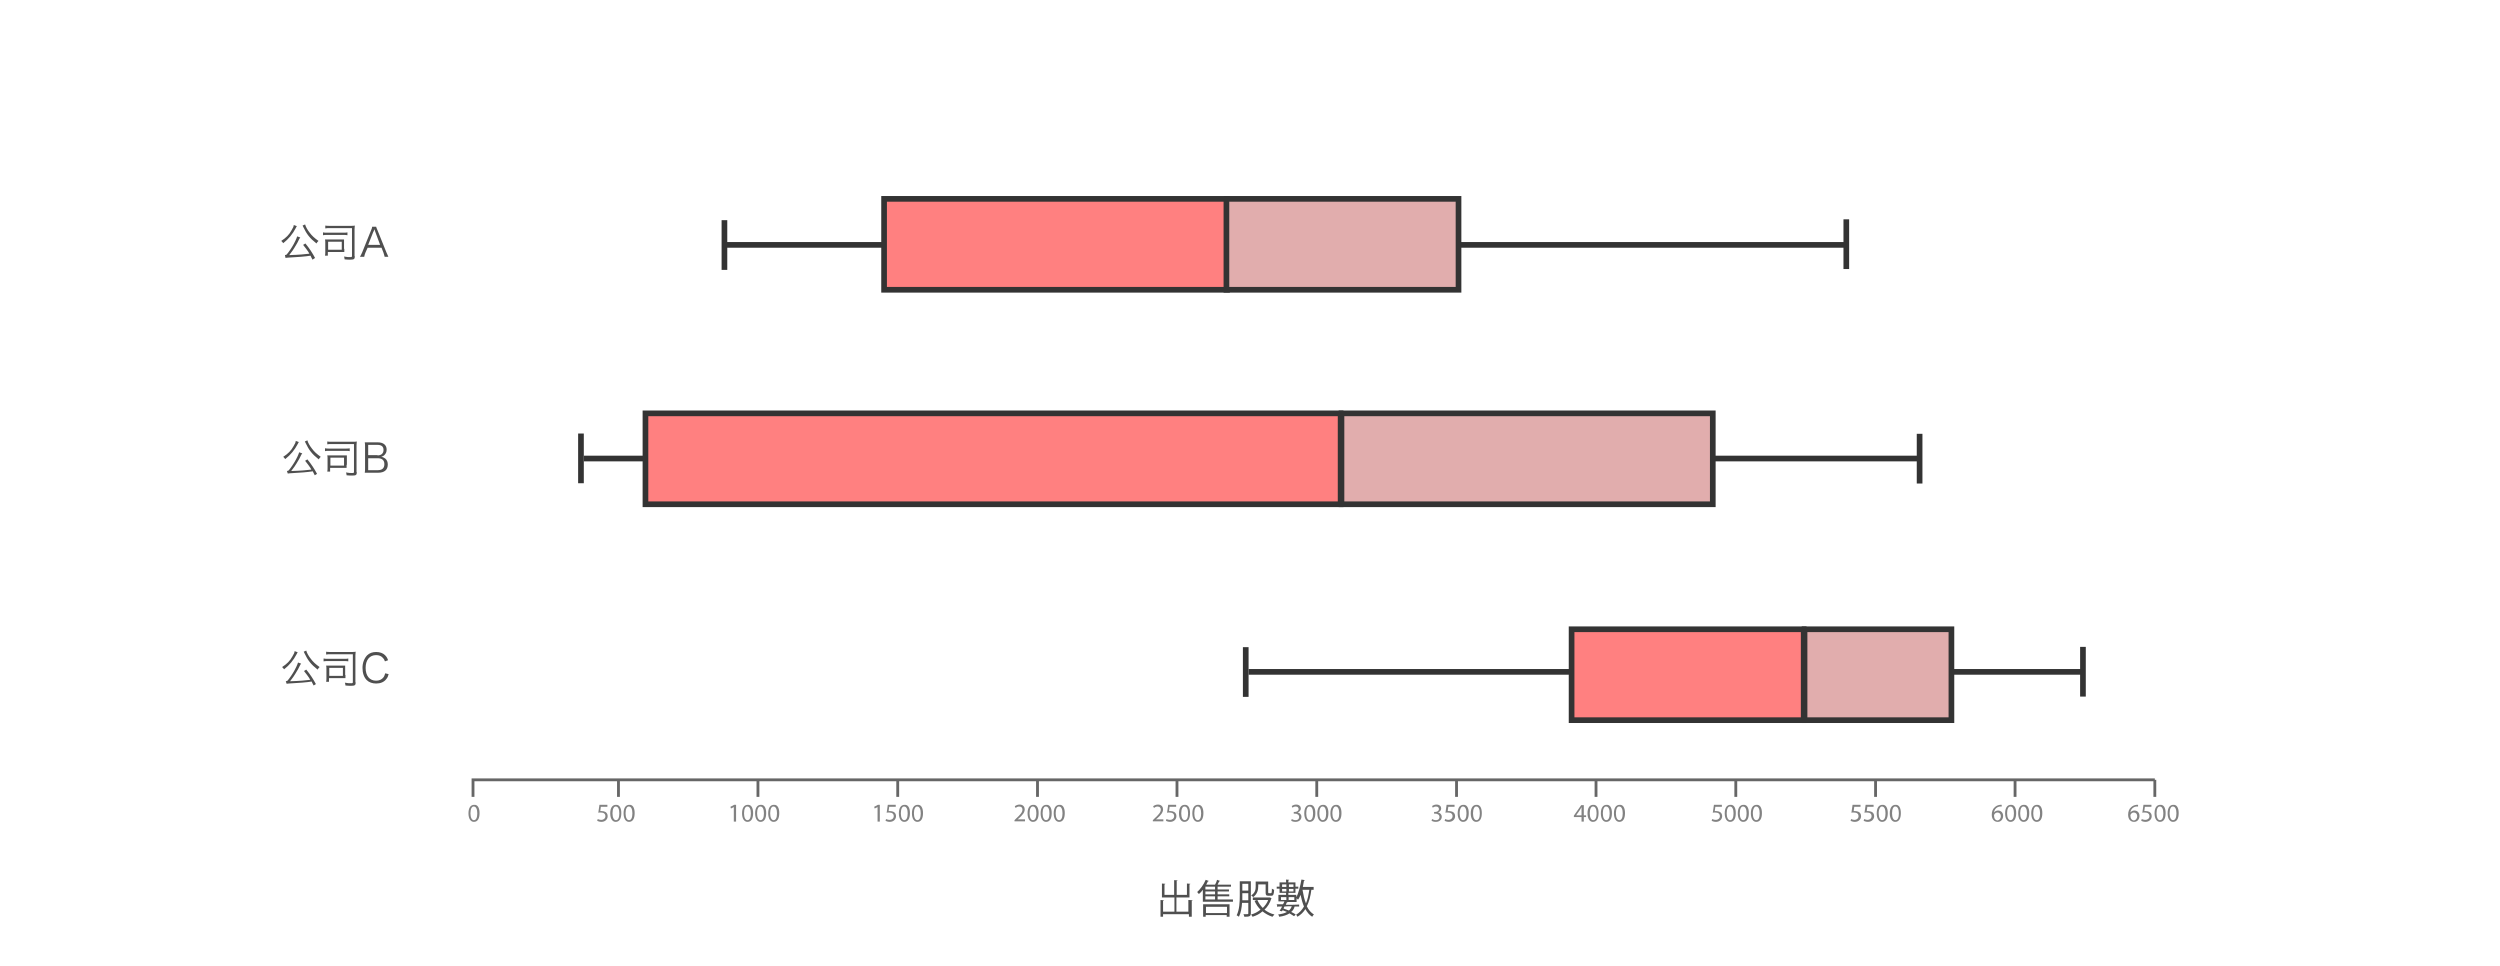
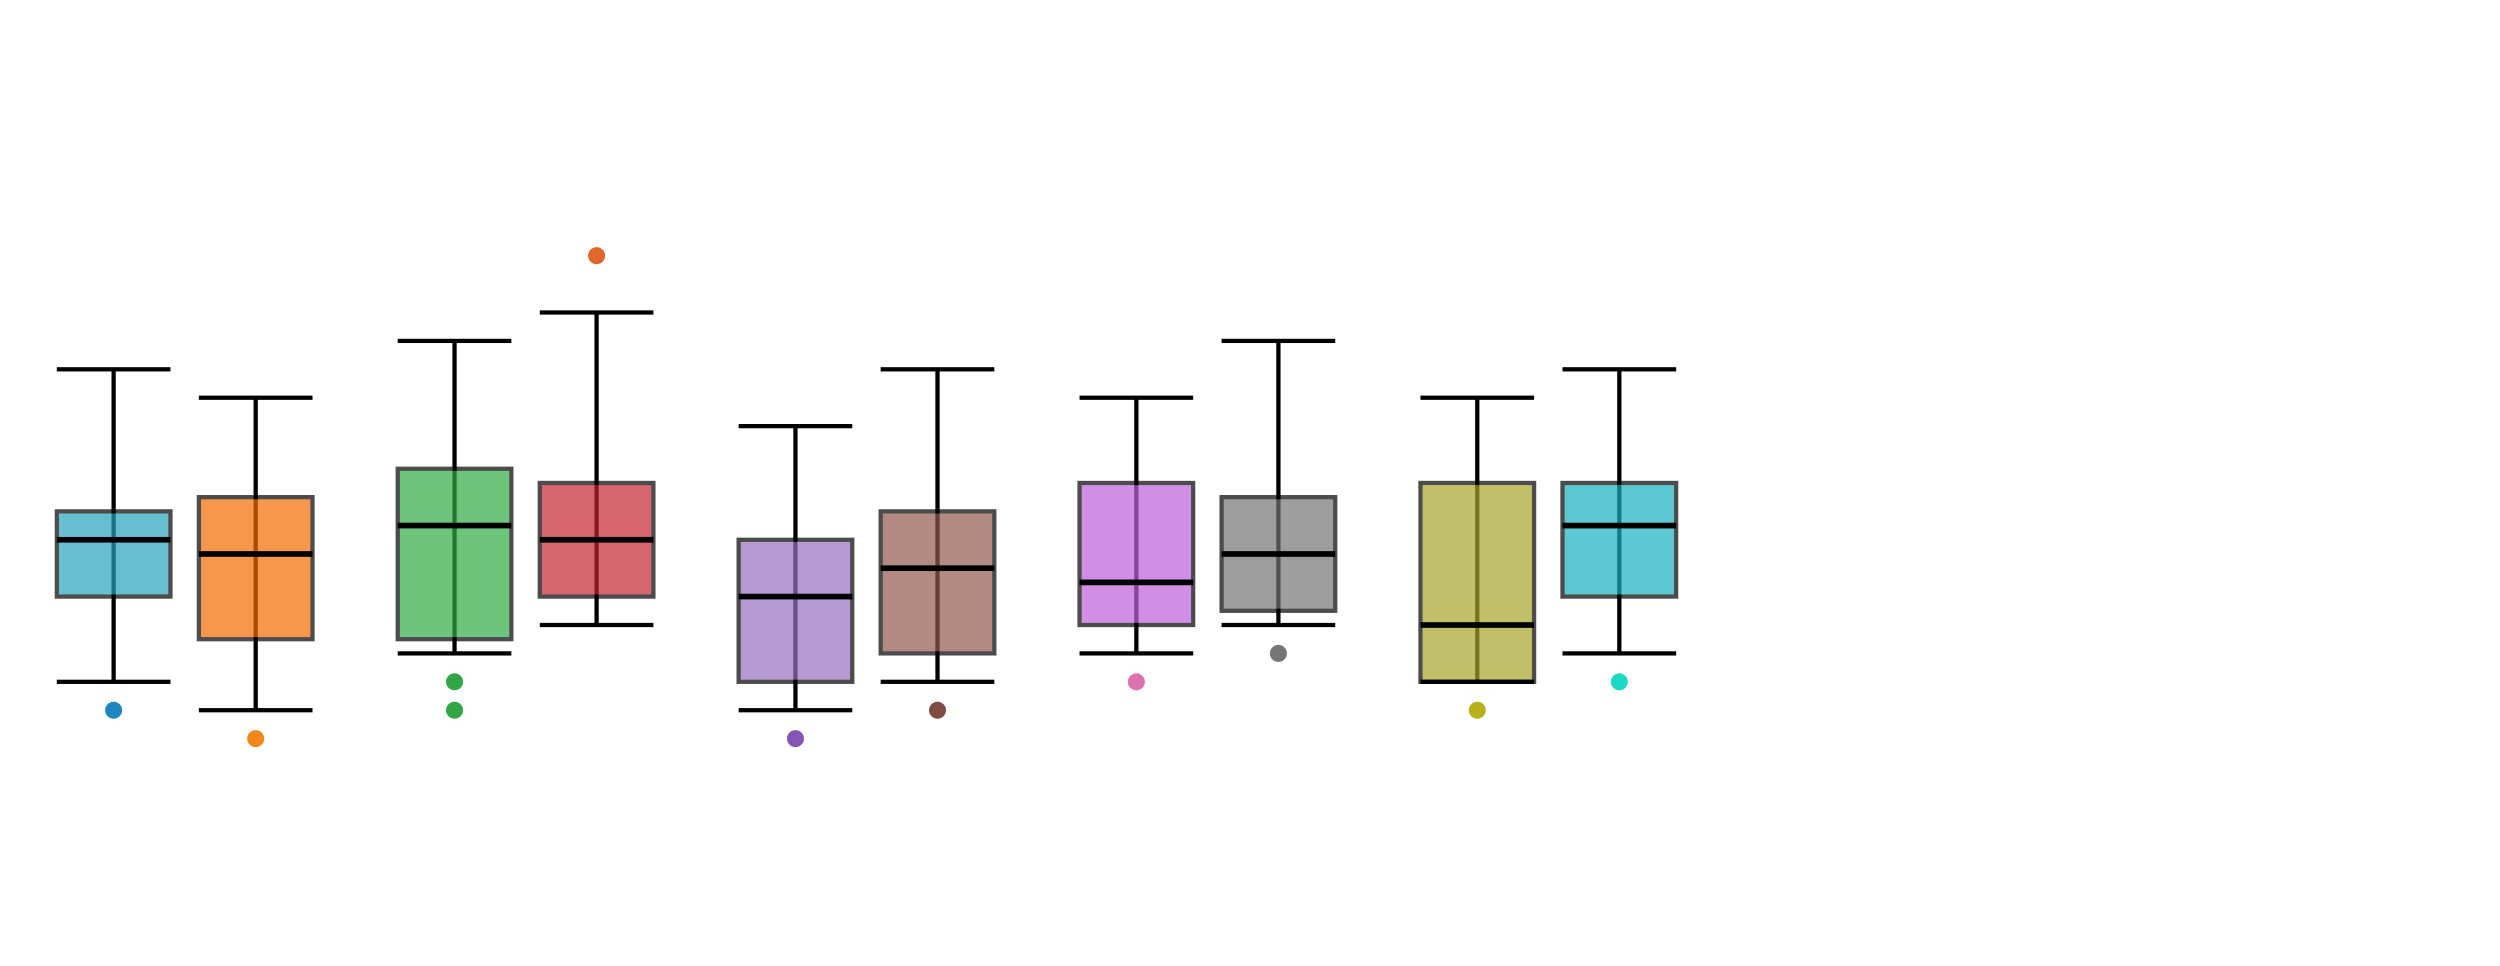
- <svg xmlns="http://www.w3.org/2000/svg" width="900" height="340" viewBox="-70,-30,880,340" style="max-width: 100%; height: auto; font: 10px sans-serif;">
-   <style type="text/css">.st0 {fill: hsl(0, 0%, 51%);;}
- 	.st1 {fill: hsl(0, 0%, 31%);;}
- 	.st2 {fill: none;stroke:#666666;;}
- 	.st3 {fill: none;stroke:#333333;stroke-width:2;;}
- 	.st4 {fill: hsl(0, 100%, 75%);stroke:#333333;stroke-width:2;;}
- 	.st5 {fill: hsl(0, 46%, 78%);stroke:#333333;stroke-width:2;;}</style>
-   <g id="Layer_1">
-     <g>
-       <path class="st0" d="M98.8,256.2c0,2-0.7,3.1-2,3.1c-1.1,0-1.9-1.1-1.9-3c0-2,0.8-3,2-3C98.1,253.2,98.8,254.3,98.8,256.2z     M95.6,256.3c0,1.5,0.5,2.4,1.2,2.4c0.8,0,1.2-0.9,1.2-2.4c0-1.4-0.4-2.4-1.2-2.4C96.1,253.8,95.6,254.7,95.6,256.3z" />
-     </g>
-     <g>
-       <path class="st1" d="M348.6,286.8l1.2,0.1c0,0.1-0.1,0.2-0.3,0.2v5.6h-1v-0.9h-9.1v0.9h-0.9v-5.9l1.2,0.1c0,0.1-0.1,0.2-0.3,0.2    v3.8h4v-5h-4.4V281l1.2,0.1c0,0.1-0.1,0.2-0.3,0.2v3.7h3.4v-5.2l1.2,0.1c0,0.1-0.1,0.2-0.3,0.2v4.9h3.6V281l1.2,0.1    c0,0.1-0.1,0.2-0.3,0.2v4.6h-4.6v5h4.2V286.8z" />
-       <path class="st1" d="M358.6,286.6h5.4v0.8h-10.6v-4.2c-0.4,0.6-0.9,1.1-1.4,1.5c-0.1-0.2-0.4-0.5-0.6-0.7c1.1-1,2.3-2.6,3-4.3    l1.1,0.4c-0.1,0.1-0.2,0.2-0.3,0.1c-0.2,0.4-0.4,0.8-0.6,1.2h3.1c0.3-0.5,0.6-1.2,0.7-1.7l1.1,0.4c0,0.1-0.1,0.1-0.3,0.1    c-0.2,0.3-0.4,0.8-0.6,1.2h4.7v0.7h-4.7v1h4v0.7h-4v1h4.1v0.7h-4.1V286.6z M353.5,292.7v-4.4h9.3v4.4h-1v-0.6h-7.4v0.6H353.5z     M357.7,283.1v-1h-3.4v1H357.7z M357.7,284.8v-1h-3.4v1H357.7z M354.3,285.5v1.1h3.4v-1.1H354.3z M361.9,289.2h-7.4v2.2h7.4V289.2    z" />
-       <path class="st1" d="M370.3,280.2v11.3c0,1.1-0.6,1.2-2.3,1.2c0-0.2-0.2-0.7-0.3-0.9c0.4,0,0.7,0,0.9,0c0.7,0,0.8,0,0.8-0.3v-3.7    h-2.2c-0.1,1.7-0.4,3.5-1.1,4.9c-0.2-0.2-0.5-0.4-0.8-0.5c1-2,1.1-4.8,1.1-6.9v-5.1H370.3z M367.3,285.3c0,0.5,0,1.1,0,1.6h2.1    v-2.5h-2.1V285.3z M369.4,281.1h-2.1v2.4h2.1V281.1z M372.9,281.1v0.9c0,1.2-0.3,2.7-1.8,3.8c-0.1-0.2-0.5-0.5-0.7-0.6    c1.4-0.9,1.6-2.1,1.6-3.1v-1.8h4.4v3.7c0,0.3,0,0.4,0.3,0.4h0.7c0.2,0,0.3-0.2,0.3-1.6c0.2,0.2,0.6,0.3,0.8,0.4    c-0.1,1.7-0.3,2.1-1,2.1h-1c-0.8,0-1-0.2-1-1.2v-2.8H372.9z M377,285.9l0.6,0.3c0,0.1-0.1,0.1-0.1,0.1c-0.5,1.6-1.3,2.9-2.4,3.9    c1,0.8,2.2,1.4,3.5,1.7c-0.2,0.2-0.5,0.6-0.7,0.8c-1.3-0.4-2.5-1.1-3.5-1.9c-1,0.9-2.2,1.5-3.5,1.9c-0.1-0.2-0.4-0.6-0.5-0.8    c1.2-0.3,2.3-0.9,3.3-1.7c-0.9-0.9-1.6-1.9-2.1-3.1l0.8-0.3h-1.4v-0.9h5.8L377,285.9z M372.6,286.8c0.4,1,1.1,2,1.9,2.8    c0.8-0.8,1.5-1.7,1.9-2.8H372.6z" />
-       <path class="st1" d="M392.5,283.2h-0.9c-0.3,2.3-0.8,4.2-1.6,5.8c0.6,1.3,1.5,2.3,2.5,2.9c-0.2,0.2-0.5,0.5-0.6,0.8    c-1-0.6-1.8-1.6-2.4-2.7c-0.7,1.1-1.6,2-2.8,2.7c-0.1-0.2-0.3-0.6-0.5-0.7c1.2-0.7,2.1-1.7,2.8-2.9c-0.5-1.2-0.9-2.6-1.2-4.1    c-0.3,0.6-0.5,1.2-0.9,1.7c-0.1-0.2-0.4-0.4-0.5-0.5v1.3h-3.1c0,0.1-0.1,0.1-0.3,0.1c-0.1,0.3-0.3,0.5-0.4,0.9    c1.4,0,3.1,0,4.7-0.1l0,0.7l-1.5,0l-0.1,0c-0.2,0.8-0.6,1.4-1.2,1.9c0.6,0.3,1.2,0.6,1.6,0.9l-0.6,0.6c-0.4-0.3-1-0.6-1.6-1    c-0.9,0.6-2.1,1-3.6,1.2c-0.1-0.3-0.2-0.6-0.4-0.8c1.3-0.2,2.3-0.4,3.1-0.9c-0.5-0.2-1-0.4-1.5-0.6l-0.3,0.4    c-0.4-0.2-0.6-0.2-0.8-0.2c0.3-0.4,0.6-0.9,0.9-1.5l-1.4,0c0,0.1-0.1,0.2-0.2,0.2l-0.3-1c0.6,0,1.4,0,2.2,0c0.2-0.3,0.4-0.6,0.5-1    h-2.1v-2.3h2.7v-0.7h-2.3v-1.5h-1v-0.7h1v-1.5h2.3v-1l1.1,0.1c0,0.1-0.1,0.2-0.3,0.2v0.7h2.5v1.5h1v0.7h-1v1.5h-2.5v0.7h2.8v0.8    c0.8-1.4,1.4-3.9,1.8-6.2l1.2,0.2c0,0.1-0.1,0.2-0.3,0.2c-0.1,0.7-0.3,1.5-0.4,2.2h3.8V283.2z M380.9,285.8v1h1.9v-1H380.9z     M382.8,281.3h-1.5v0.9h1.5V281.3z M381.3,283.8h1.5v-0.9h-1.5V283.8z M381.8,289.8c0.6,0.2,1.3,0.5,1.9,0.7    c0.5-0.4,0.8-0.9,1-1.5c-0.9,0-1.8,0-2.6,0.1L381.8,289.8z M385.3,281.3h-1.6v0.9h1.6V281.3z M383.7,283.8h1.6v-0.9h-1.6V283.8z     M385.6,286.8v-1h-2v1H385.6z M388.5,283.2l0,0.1c0.3,1.7,0.6,3.3,1.2,4.7c0.6-1.4,0.9-3,1.2-4.8H388.5z" />
-     </g>
-     <g>
-       <path class="st0" d="M143.7,254h-2.2l-0.2,1.5c0.1,0,0.3,0,0.5,0c0.5,0,0.9,0.1,1.3,0.3c0.5,0.3,0.8,0.8,0.8,1.5    c0,1.1-0.9,2-2.2,2c-0.6,0-1.2-0.2-1.5-0.4l0.2-0.6c0.2,0.1,0.7,0.3,1.3,0.3c0.7,0,1.4-0.5,1.4-1.3c0-0.8-0.5-1.3-1.7-1.3    c-0.3,0-0.6,0-0.8,0.1l0.4-2.8h2.8V254z" />
-       <path class="st0" d="M148.7,256.2c0,2-0.7,3.1-2,3.1c-1.1,0-1.9-1.1-1.9-3c0-2,0.8-3,2-3C148,253.2,148.7,254.3,148.7,256.2z     M145.6,256.3c0,1.5,0.5,2.4,1.2,2.4c0.8,0,1.2-0.9,1.2-2.4c0-1.4-0.4-2.4-1.2-2.4C146.1,253.8,145.6,254.7,145.6,256.3z" />
-       <path class="st0" d="M153.4,256.2c0,2-0.7,3.1-2,3.1c-1.1,0-1.9-1.1-1.9-3c0-2,0.8-3,2-3C152.7,253.2,153.4,254.3,153.4,256.2z     M150.2,256.3c0,1.5,0.5,2.4,1.2,2.4c0.8,0,1.2-0.9,1.2-2.4c0-1.4-0.4-2.4-1.2-2.4C150.7,253.8,150.2,254.7,150.2,256.3z" />
-     </g>
-     <g>
-       <path class="st0" d="M188.3,254.1L188.3,254.1l-1,0.5l-0.2-0.6l1.3-0.7h0.7v5.9h-0.8V254.1z" />
-       <path class="st0" d="M195.1,256.2c0,2-0.7,3.1-2,3.1c-1.1,0-1.9-1.1-1.9-3c0-2,0.8-3,2-3C194.4,253.2,195.1,254.3,195.1,256.2z     M191.9,256.3c0,1.5,0.5,2.4,1.2,2.4c0.8,0,1.2-0.9,1.2-2.4c0-1.4-0.4-2.4-1.2-2.4C192.4,253.8,191.9,254.7,191.9,256.3z" />
-       <path class="st0" d="M199.7,256.2c0,2-0.7,3.1-2,3.1c-1.1,0-1.9-1.1-1.9-3c0-2,0.8-3,2-3C199,253.2,199.7,254.3,199.7,256.2z     M196.5,256.3c0,1.5,0.5,2.4,1.2,2.4c0.8,0,1.2-0.9,1.2-2.4c0-1.4-0.4-2.4-1.2-2.4C197,253.8,196.5,254.7,196.5,256.3z" />
-       <path class="st0" d="M204.3,256.2c0,2-0.7,3.1-2,3.1c-1.1,0-1.9-1.1-1.9-3c0-2,0.8-3,2-3C203.6,253.2,204.3,254.3,204.3,256.2z     M201.1,256.3c0,1.5,0.5,2.4,1.2,2.4c0.8,0,1.2-0.9,1.2-2.4c0-1.4-0.4-2.4-1.2-2.4C201.6,253.8,201.1,254.7,201.1,256.3z" />
-     </g>
-     <g>
-       <path class="st0" d="M238.9,254.1L238.9,254.1l-1,0.5l-0.2-0.6l1.3-0.7h0.7v5.9h-0.8V254.1z" />
-       <path class="st0" d="M245.3,254H243l-0.2,1.5c0.1,0,0.3,0,0.5,0c0.5,0,0.9,0.1,1.3,0.3c0.5,0.3,0.8,0.8,0.8,1.5c0,1.1-0.9,2-2.2,2    c-0.6,0-1.2-0.2-1.5-0.4l0.2-0.6c0.2,0.1,0.7,0.3,1.3,0.3c0.7,0,1.4-0.5,1.4-1.3c0-0.8-0.5-1.3-1.7-1.3c-0.3,0-0.6,0-0.8,0.1    l0.4-2.8h2.8V254z" />
-       <path class="st0" d="M250.3,256.2c0,2-0.7,3.1-2,3.1c-1.1,0-1.9-1.1-1.9-3c0-2,0.8-3,2-3C249.6,253.2,250.3,254.3,250.3,256.2z     M247.1,256.3c0,1.5,0.5,2.4,1.2,2.4c0.8,0,1.2-0.9,1.2-2.4c0-1.4-0.4-2.4-1.2-2.4C247.6,253.8,247.1,254.7,247.1,256.3z" />
-       <path class="st0" d="M254.9,256.2c0,2-0.7,3.1-2,3.1c-1.1,0-1.9-1.1-1.9-3c0-2,0.8-3,2-3C254.2,253.2,254.9,254.3,254.9,256.2z     M251.7,256.3c0,1.5,0.5,2.4,1.2,2.4c0.8,0,1.2-0.9,1.2-2.4c0-1.4-0.4-2.4-1.2-2.4C252.2,253.8,251.7,254.7,251.7,256.3z" />
-     </g>
-     <g>
-       <path class="st0" d="M287.1,259.2v-0.5l0.6-0.6c1.5-1.4,2.2-2.2,2.2-3.1c0-0.6-0.3-1.1-1.2-1.1c-0.5,0-1,0.3-1.2,0.5l-0.3-0.6    c0.4-0.3,1-0.6,1.7-0.6c1.3,0,1.8,0.9,1.8,1.7c0,1.1-0.8,2-2,3.1l-0.5,0.4v0h2.6v0.7H287.1z" />
-       <path class="st0" d="M295.6,256.2c0,2-0.7,3.1-2,3.1c-1.1,0-1.9-1.1-1.9-3c0-2,0.8-3,2-3C294.9,253.2,295.6,254.3,295.6,256.2z     M292.4,256.3c0,1.5,0.5,2.4,1.2,2.4c0.8,0,1.2-0.9,1.2-2.4c0-1.4-0.4-2.4-1.2-2.4C292.9,253.8,292.4,254.7,292.4,256.3z" />
-       <path class="st0" d="M300.2,256.2c0,2-0.7,3.1-2,3.1c-1.1,0-1.9-1.1-1.9-3c0-2,0.8-3,2-3C299.5,253.2,300.2,254.3,300.2,256.2z     M297,256.3c0,1.5,0.5,2.4,1.2,2.4c0.8,0,1.2-0.9,1.2-2.4c0-1.4-0.4-2.4-1.2-2.4C297.5,253.8,297,254.7,297,256.3z" />
-       <path class="st0" d="M304.8,256.2c0,2-0.7,3.1-2,3.1c-1.1,0-1.9-1.1-1.9-3c0-2,0.8-3,2-3C304.1,253.2,304.8,254.3,304.8,256.2z     M301.6,256.3c0,1.5,0.5,2.4,1.2,2.4c0.8,0,1.2-0.9,1.2-2.4c0-1.4-0.4-2.4-1.2-2.4C302.1,253.8,301.6,254.7,301.6,256.3z" />
-     </g>
-     <g>
-       <path class="st0" d="M335.8,259.2v-0.5l0.6-0.6c1.5-1.4,2.2-2.2,2.2-3.1c0-0.6-0.3-1.1-1.2-1.1c-0.5,0-1,0.3-1.2,0.5l-0.3-0.6    c0.4-0.3,1-0.6,1.7-0.6c1.3,0,1.8,0.9,1.8,1.7c0,1.1-0.8,2-2,3.1l-0.5,0.4v0h2.6v0.7H335.8z" />
-       <path class="st0" d="M343.9,254h-2.2l-0.2,1.5c0.1,0,0.3,0,0.5,0c0.5,0,0.9,0.1,1.3,0.3c0.5,0.3,0.8,0.8,0.8,1.5    c0,1.1-0.9,2-2.2,2c-0.6,0-1.2-0.2-1.5-0.4l0.2-0.6c0.2,0.1,0.7,0.3,1.3,0.3c0.7,0,1.4-0.5,1.4-1.3c0-0.8-0.5-1.3-1.7-1.3    c-0.3,0-0.6,0-0.8,0.1l0.4-2.8h2.8V254z" />
-       <path class="st0" d="M348.9,256.2c0,2-0.7,3.1-2,3.1c-1.1,0-1.9-1.1-1.9-3c0-2,0.8-3,2-3C348.2,253.2,348.9,254.3,348.9,256.2z     M345.8,256.3c0,1.5,0.5,2.4,1.2,2.4c0.8,0,1.2-0.9,1.2-2.4c0-1.4-0.4-2.4-1.2-2.4C346.3,253.8,345.8,254.7,345.8,256.3z" />
-       <path class="st0" d="M353.6,256.2c0,2-0.7,3.1-2,3.1c-1.1,0-1.9-1.1-1.9-3c0-2,0.8-3,2-3C352.9,253.2,353.6,254.3,353.6,256.2z     M350.4,256.3c0,1.5,0.5,2.4,1.2,2.4c0.8,0,1.2-0.9,1.2-2.4c0-1.4-0.4-2.4-1.2-2.4C350.9,253.8,350.4,254.7,350.4,256.3z" />
-     </g>
-     <g>
-       <path class="st0" d="M384.7,258.3c0.2,0.1,0.7,0.4,1.3,0.4c1,0,1.3-0.6,1.3-1.1c0-0.8-0.7-1.2-1.5-1.2h-0.4v-0.6h0.4    c0.6,0,1.3-0.3,1.3-1c0-0.5-0.3-0.9-1-0.9c-0.5,0-0.9,0.2-1.2,0.4l-0.2-0.6c0.3-0.2,0.9-0.5,1.5-0.5c1.2,0,1.7,0.7,1.7,1.4    c0,0.6-0.4,1.1-1.1,1.4v0c0.7,0.1,1.3,0.7,1.3,1.5c0,0.9-0.7,1.8-2.1,1.8c-0.7,0-1.2-0.2-1.5-0.4L384.7,258.3z" />
-       <path class="st0" d="M393,256.2c0,2-0.7,3.1-2,3.1c-1.1,0-1.9-1.1-1.9-3c0-2,0.8-3,2-3C392.3,253.2,393,254.3,393,256.2z     M389.8,256.3c0,1.5,0.5,2.4,1.2,2.4c0.8,0,1.2-0.9,1.2-2.4c0-1.4-0.4-2.4-1.2-2.4C390.3,253.8,389.8,254.7,389.8,256.3z" />
-       <path class="st0" d="M397.6,256.2c0,2-0.7,3.1-2,3.1c-1.1,0-1.9-1.1-1.9-3c0-2,0.8-3,2-3C396.9,253.2,397.6,254.3,397.6,256.2z     M394.4,256.3c0,1.5,0.5,2.4,1.2,2.4c0.8,0,1.2-0.9,1.2-2.4c0-1.4-0.4-2.4-1.2-2.4C394.9,253.8,394.4,254.7,394.4,256.3z" />
-       <path class="st0" d="M402.2,256.2c0,2-0.7,3.1-2,3.1c-1.1,0-1.9-1.1-1.9-3c0-2,0.8-3,2-3C401.5,253.2,402.2,254.3,402.2,256.2z     M399,256.3c0,1.5,0.5,2.4,1.2,2.4c0.8,0,1.2-0.9,1.2-2.4c0-1.4-0.4-2.4-1.2-2.4C399.6,253.8,399,254.7,399,256.3z" />
-     </g>
-     <g>
-       <path class="st0" d="M434.1,258.3c0.2,0.1,0.7,0.4,1.3,0.4c1,0,1.3-0.6,1.3-1.1c0-0.8-0.7-1.2-1.5-1.2h-0.4v-0.6h0.4    c0.6,0,1.3-0.3,1.3-1c0-0.5-0.3-0.9-1-0.9c-0.5,0-0.9,0.2-1.2,0.4l-0.2-0.6c0.3-0.2,0.9-0.5,1.5-0.5c1.2,0,1.7,0.7,1.7,1.4    c0,0.6-0.4,1.1-1.1,1.4v0c0.7,0.1,1.3,0.7,1.3,1.5c0,0.9-0.7,1.8-2.1,1.8c-0.7,0-1.2-0.2-1.5-0.4L434.1,258.3z" />
-       <path class="st0" d="M442,254h-2.2l-0.2,1.5c0.1,0,0.3,0,0.5,0c0.4,0,0.9,0.1,1.3,0.3c0.5,0.3,0.8,0.8,0.8,1.5c0,1.1-0.9,2-2.2,2    c-0.6,0-1.2-0.2-1.5-0.4l0.2-0.6c0.2,0.1,0.7,0.3,1.2,0.3c0.7,0,1.4-0.5,1.4-1.3c0-0.8-0.5-1.3-1.7-1.3c-0.3,0-0.6,0-0.8,0.1    l0.4-2.8h2.8V254z" />
-       <path class="st0" d="M447,256.2c0,2-0.7,3.1-2,3.1c-1.1,0-1.9-1.1-1.9-3c0-2,0.8-3,2-3C446.3,253.2,447,254.3,447,256.2z     M443.8,256.3c0,1.5,0.5,2.4,1.2,2.4c0.8,0,1.2-0.9,1.2-2.4c0-1.4-0.4-2.4-1.2-2.4C444.4,253.8,443.8,254.7,443.8,256.3z" />
-       <path class="st0" d="M451.6,256.2c0,2-0.7,3.1-2,3.1c-1.1,0-1.9-1.1-1.9-3c0-2,0.8-3,2-3C450.9,253.2,451.6,254.3,451.6,256.2z     M448.5,256.3c0,1.5,0.5,2.4,1.2,2.4c0.8,0,1.2-0.9,1.2-2.4c0-1.4-0.4-2.4-1.2-2.4C449,253.8,448.5,254.7,448.5,256.3z" />
-     </g>
-     <g>
-       <path class="st0" d="M486.7,259.2v-1.6H484v-0.5l2.6-3.7h0.9v3.6h0.8v0.6h-0.8v1.6H486.7z M486.7,257v-2c0-0.3,0-0.6,0-0.9h0    c-0.2,0.3-0.3,0.6-0.5,0.9l-1.4,2v0H486.7z" />
-       <path class="st0" d="M492.7,256.2c0,2-0.7,3.1-2,3.1c-1.1,0-1.9-1.1-1.9-3c0-2,0.8-3,2-3C492,253.2,492.7,254.3,492.7,256.2z     M489.6,256.3c0,1.5,0.5,2.4,1.2,2.4c0.8,0,1.2-0.9,1.2-2.4c0-1.4-0.4-2.4-1.2-2.4C490.1,253.8,489.6,254.7,489.6,256.3z" />
-       <path class="st0" d="M497.4,256.2c0,2-0.7,3.1-2,3.1c-1.1,0-1.9-1.1-1.9-3c0-2,0.8-3,2-3C496.7,253.2,497.4,254.3,497.4,256.2z     M494.2,256.3c0,1.5,0.5,2.4,1.2,2.4c0.8,0,1.2-0.9,1.2-2.4c0-1.4-0.4-2.4-1.2-2.4C494.7,253.8,494.2,254.7,494.2,256.3z" />
-       <path class="st0" d="M502,256.2c0,2-0.7,3.1-2,3.1c-1.1,0-1.9-1.1-1.9-3c0-2,0.8-3,2-3C501.3,253.2,502,254.3,502,256.2z     M498.8,256.3c0,1.5,0.5,2.4,1.2,2.4c0.8,0,1.2-0.9,1.2-2.4c0-1.4-0.4-2.4-1.2-2.4C499.3,253.8,498.8,254.7,498.8,256.3z" />
-     </g>
-     <g>
-       <path class="st0" d="M536,254h-2.2l-0.2,1.5c0.1,0,0.3,0,0.5,0c0.5,0,0.9,0.1,1.3,0.3c0.5,0.3,0.8,0.8,0.8,1.5c0,1.1-0.9,2-2.2,2    c-0.6,0-1.2-0.2-1.5-0.4l0.2-0.6c0.2,0.1,0.7,0.3,1.3,0.3c0.7,0,1.4-0.5,1.4-1.3c0-0.8-0.5-1.3-1.7-1.3c-0.3,0-0.6,0-0.8,0.1    l0.4-2.8h2.8V254z" />
-       <path class="st0" d="M541,256.2c0,2-0.7,3.1-2,3.1c-1.1,0-1.9-1.1-1.9-3c0-2,0.8-3,2-3C540.3,253.2,541,254.3,541,256.2z     M537.8,256.3c0,1.5,0.5,2.4,1.2,2.4c0.8,0,1.2-0.9,1.2-2.4c0-1.4-0.4-2.4-1.2-2.4C538.3,253.8,537.8,254.7,537.8,256.3z" />
-       <path class="st0" d="M545.6,256.2c0,2-0.7,3.1-2,3.1c-1.1,0-1.9-1.1-1.9-3c0-2,0.8-3,2-3C544.9,253.2,545.6,254.3,545.6,256.2z     M542.4,256.3c0,1.5,0.5,2.4,1.2,2.4c0.8,0,1.2-0.9,1.2-2.4c0-1.4-0.4-2.4-1.2-2.4C542.9,253.8,542.4,254.7,542.4,256.3z" />
-       <path class="st0" d="M550.2,256.2c0,2-0.7,3.1-2,3.1c-1.1,0-1.9-1.1-1.9-3c0-2,0.8-3,2-3C549.5,253.2,550.2,254.3,550.2,256.2z     M547,256.3c0,1.5,0.5,2.4,1.2,2.4c0.8,0,1.2-0.9,1.2-2.4c0-1.4-0.4-2.4-1.2-2.4C547.6,253.8,547,254.7,547,256.3z" />
-     </g>
-     <g>
-       <path class="st0" d="M584.9,254h-2.2l-0.2,1.5c0.1,0,0.3,0,0.5,0c0.4,0,0.9,0.1,1.3,0.3c0.5,0.3,0.8,0.8,0.8,1.5    c0,1.1-0.9,2-2.2,2c-0.6,0-1.2-0.2-1.5-0.4l0.2-0.6c0.2,0.1,0.7,0.3,1.2,0.3c0.7,0,1.4-0.5,1.4-1.3c0-0.8-0.5-1.3-1.7-1.3    c-0.3,0-0.6,0-0.8,0.1l0.4-2.8h2.8V254z" />
-       <path class="st0" d="M589.5,254h-2.2l-0.2,1.5c0.1,0,0.3,0,0.5,0c0.4,0,0.9,0.1,1.3,0.3c0.5,0.3,0.8,0.8,0.8,1.5    c0,1.1-0.9,2-2.2,2c-0.6,0-1.2-0.2-1.5-0.4l0.2-0.6c0.2,0.1,0.7,0.3,1.2,0.3c0.7,0,1.4-0.5,1.4-1.3c0-0.8-0.5-1.3-1.7-1.3    c-0.3,0-0.6,0-0.8,0.1l0.4-2.8h2.8V254z" />
-       <path class="st0" d="M594.5,256.2c0,2-0.7,3.1-2,3.1c-1.1,0-1.9-1.1-1.9-3c0-2,0.8-3,2-3C593.8,253.2,594.5,254.3,594.5,256.2z     M591.3,256.3c0,1.5,0.5,2.4,1.2,2.4c0.8,0,1.2-0.9,1.2-2.4c0-1.4-0.4-2.4-1.2-2.4C591.9,253.8,591.3,254.7,591.3,256.3z" />
-       <path class="st0" d="M599.1,256.2c0,2-0.7,3.1-2,3.1c-1.1,0-1.9-1.1-1.9-3c0-2,0.8-3,2-3C598.4,253.2,599.1,254.3,599.1,256.2z     M596,256.3c0,1.5,0.5,2.4,1.2,2.4c0.8,0,1.2-0.9,1.2-2.4c0-1.4-0.4-2.4-1.2-2.4C596.5,253.8,596,254.7,596,256.3z" />
-     </g>
-     <g>
-       <path class="st0" d="M634.5,253.9c-0.2,0-0.4,0-0.6,0c-1.2,0.2-1.9,1.1-2,2.1h0c0.3-0.4,0.8-0.7,1.4-0.7c1,0,1.8,0.7,1.8,1.9    c0,1.1-0.7,2.1-1.9,2.1c-1.3,0-2.1-1-2.1-2.5c0-1.2,0.4-2.1,1-2.6c0.5-0.5,1.1-0.8,1.9-0.9c0.2,0,0.4,0,0.6,0V253.9z M634.3,257.3    c0-0.8-0.5-1.3-1.2-1.3c-0.5,0-0.9,0.3-1.1,0.7c-0.1,0.1-0.1,0.2-0.1,0.4c0,1,0.5,1.7,1.3,1.7    C633.8,258.7,634.3,258.1,634.3,257.3z" />
-       <path class="st0" d="M639.7,256.2c0,2-0.7,3.1-2,3.1c-1.1,0-1.9-1.1-1.9-3c0-2,0.8-3,2-3C639,253.2,639.7,254.3,639.7,256.2z     M636.5,256.3c0,1.5,0.5,2.4,1.2,2.4c0.8,0,1.2-0.9,1.2-2.4c0-1.4-0.4-2.4-1.2-2.4C637,253.8,636.5,254.7,636.5,256.3z" />
-       <path class="st0" d="M644.3,256.2c0,2-0.7,3.1-2,3.1c-1.1,0-1.9-1.1-1.9-3c0-2,0.8-3,2-3C643.6,253.2,644.3,254.3,644.3,256.2z     M641.1,256.3c0,1.5,0.5,2.4,1.2,2.4c0.8,0,1.2-0.9,1.2-2.4c0-1.4-0.4-2.4-1.2-2.4C641.6,253.8,641.1,254.7,641.1,256.3z" />
-       <path class="st0" d="M648.9,256.2c0,2-0.7,3.1-2,3.1c-1.1,0-1.9-1.1-1.9-3c0-2,0.8-3,2-3C648.2,253.2,648.9,254.3,648.9,256.2z     M645.7,256.3c0,1.5,0.5,2.4,1.2,2.4c0.8,0,1.2-0.9,1.2-2.4c0-1.4-0.4-2.4-1.2-2.4C646.2,253.8,645.7,254.7,645.7,256.3z" />
-     </g>
-     <g>
-       <path class="st0" d="M682.5,253.9c-0.2,0-0.4,0-0.6,0c-1.2,0.2-1.9,1.1-2,2.1h0c0.3-0.4,0.8-0.7,1.4-0.7c1,0,1.8,0.7,1.8,1.9    c0,1.1-0.7,2.1-1.9,2.1c-1.3,0-2.1-1-2.1-2.5c0-1.2,0.4-2.1,1-2.6c0.5-0.5,1.1-0.8,1.9-0.9c0.2,0,0.4,0,0.6,0V253.9z M682.3,257.3    c0-0.8-0.5-1.3-1.2-1.3c-0.5,0-0.9,0.3-1.1,0.7c-0.1,0.1-0.1,0.2-0.1,0.4c0,1,0.5,1.7,1.3,1.7    C681.8,258.7,682.3,258.1,682.3,257.3z" />
-       <path class="st0" d="M687.3,254H685l-0.2,1.5c0.1,0,0.3,0,0.5,0c0.5,0,0.9,0.1,1.3,0.3c0.5,0.3,0.8,0.8,0.8,1.5c0,1.1-0.9,2-2.2,2    c-0.6,0-1.2-0.2-1.5-0.4l0.2-0.6c0.2,0.1,0.7,0.3,1.3,0.3c0.7,0,1.4-0.5,1.4-1.3c0-0.8-0.5-1.3-1.7-1.3c-0.3,0-0.6,0-0.8,0.1    l0.4-2.8h2.8V254z" />
-       <path class="st0" d="M692.3,256.2c0,2-0.7,3.1-2,3.1c-1.1,0-1.9-1.1-1.9-3c0-2,0.8-3,2-3C691.6,253.2,692.3,254.3,692.3,256.2z     M689.1,256.3c0,1.5,0.5,2.4,1.2,2.4c0.8,0,1.2-0.9,1.2-2.4c0-1.4-0.4-2.4-1.2-2.4C689.6,253.8,689.1,254.7,689.1,256.3z" />
-       <path class="st0" d="M696.9,256.2c0,2-0.7,3.1-2,3.1c-1.1,0-1.9-1.1-1.9-3c0-2,0.8-3,2-3C696.2,253.2,696.9,254.3,696.9,256.2z     M693.7,256.3c0,1.5,0.5,2.4,1.2,2.4c0.8,0,1.2-0.9,1.2-2.4c0-1.4-0.4-2.4-1.2-2.4C694.2,253.8,693.7,254.7,693.7,256.3z" />
-     </g>
-     <line class="st2" x1="147.7" y1="244.5" x2="147.7" y2="250.5" />
-     <polyline class="st2" points="96.5,250.5 96.5,244.5 98.5,244.5 688.5,244.5  " />
-     <line class="st2" x1="196.8" y1="244.5" x2="196.8" y2="250.5" />
-     <line class="st2" x1="246" y1="244.5" x2="246" y2="250.5" />
-     <line class="st2" x1="295.2" y1="244.5" x2="295.2" y2="250.5" />
-     <line class="st2" x1="344.3" y1="244.5" x2="344.3" y2="250.5" />
-     <line class="st2" x1="393.5" y1="244.5" x2="393.5" y2="250.5" />
-     <line class="st2" x1="442.7" y1="244.5" x2="442.7" y2="250.5" />
-     <line class="st2" x1="491.8" y1="244.5" x2="491.8" y2="250.5" />
-     <line class="st2" x1="541" y1="244.5" x2="541" y2="250.5" />
-     <line class="st2" x1="590.2" y1="244.5" x2="590.2" y2="250.5" />
-     <line class="st2" x1="639.3" y1="244.5" x2="639.3" y2="250.5" />
-     <line class="st2" x1="688.5" y1="244.5" x2="688.5" y2="250.5" />
-   </g>
-   <g id="Layer_2">
-     <g>
-       <path class="st1" d="M34.5,49.6c-0.1,0.2-0.2,0.2-0.4,0.7c-1.1,2.1-2.5,3.8-4.4,5.3c-0.2-0.3-0.4-0.5-0.7-0.8    c1.7-1.1,2.8-2.2,3.6-3.7c0.5-0.8,0.8-1.4,0.8-1.9L34.5,49.6z M30.3,59.8c0.3-0.1,0.5-0.1,0.6-0.2c0.7-0.8,1.8-2.4,2.5-3.7    c0.5-0.9,0.8-1.6,1-2.1c0.2-0.5,0.2-0.5,0.2-0.6l1.1,0.4c-0.1,0.1-0.1,0.2-0.3,0.4c-0.4,0.9-1.1,2.2-1.7,3.1    c-0.6,1-0.7,1.1-1.9,2.7c3.4-0.1,5.5-0.3,7.1-0.5c-0.1-0.2-0.1-0.2-0.4-0.7c-0.4-0.6-1-1.4-1.8-2.4l0.8-0.5    c1.4,1.7,2.5,3.4,3.4,5.1L40,61.4c-0.4-0.7-0.5-1-0.7-1.4c-1.8,0.3-4.4,0.5-8.1,0.7c-0.3,0-0.6,0.1-0.7,0.1L30.3,59.8z M37.4,49    c0.2,0.8,0.8,1.9,1.6,2.9c0.8,1.1,1.7,1.9,3.1,2.9c-0.3,0.3-0.5,0.5-0.7,0.9c-2.4-1.9-3.4-3.2-4.7-5.9c-0.1-0.2-0.1-0.3-0.2-0.4    L37.4,49z" />
-       <path class="st1" d="M43.7,51.8c0.4,0.1,0.8,0.1,1.3,0.1h6c0.5,0,0.9,0,1.3-0.1v1c-0.4-0.1-0.8-0.1-1.3-0.1H45    c-0.5,0-0.9,0-1.3,0.1V51.8z M51.2,57.6c0,0.4,0,0.7,0,1.1c-0.4,0-0.5,0-1.2,0h-4.6v1.3h-1c0.1-0.4,0.1-0.8,0.1-1.3v-3.2    c0-0.5,0-0.9-0.1-1.2c0.4,0,0.7,0,1.2,0h4.4c0.6,0,0.8,0,1.1,0c0,0.4,0,0.6,0,1.1V57.6z M54.9,60.2c0,1-0.3,1.2-1.6,1.2    c-0.6,0-1.1,0-2-0.1c0-0.4-0.1-0.6-0.2-1c0.9,0.2,1.5,0.2,2.3,0.2c0.4,0,0.5-0.1,0.5-0.4v-9.8h-7.8c-0.7,0-1.1,0-1.6,0.1v-1    c0.4,0.1,0.8,0.1,1.6,0.1h7.4c0.6,0,1,0,1.4-0.1c0,0.4-0.1,0.7-0.1,1.3V60.2z M45.5,57.9h4.8v-2.8h-4.8V57.9z" />
-       <path class="st1" d="M65.4,60.4c-0.1-0.5-0.3-1-0.4-1.4l-0.7-1.8h-4.9L58.6,59c-0.2,0.5-0.3,0.9-0.4,1.4h-1.5    c0.3-0.5,0.4-0.7,0.8-1.6l3.1-7.7c0.3-0.7,0.4-1,0.4-1.3h1.4c0.1,0.3,0.1,0.4,0.5,1.3l3.1,7.7c0.4,0.8,0.5,1.2,0.7,1.6H65.4z     M62.1,51.6c0-0.1,0-0.1-0.3-0.9c-0.1,0.2-0.1,0.4-0.2,0.5c-0.1,0.2-0.1,0.4-0.2,0.4l-1.8,4.6h4.2L62.1,51.6z" />
-     </g>
-     <line class="st3" x1="185.5" y1="56.2" x2="580" y2="56.2" />
-     <line class="st3" x1="135.5" y1="131.4" x2="604.8" y2="131.4" />
-     <line class="st3" x1="369.5" y1="206.5" x2="662.8" y2="206.5" />
-     <g>
-       <path class="st1" d="M35.2,125.6c-0.1,0.2-0.2,0.2-0.4,0.7c-1.1,2.1-2.5,3.8-4.4,5.3c-0.2-0.3-0.4-0.5-0.7-0.8    c1.7-1.1,2.8-2.2,3.6-3.7c0.5-0.8,0.8-1.4,0.8-1.9L35.2,125.6z M31,135.8c0.3-0.1,0.5-0.1,0.6-0.2c0.7-0.8,1.8-2.4,2.5-3.7    c0.5-0.9,0.8-1.6,1-2.1c0.2-0.5,0.2-0.5,0.2-0.6l1.1,0.4c-0.1,0.1-0.1,0.2-0.3,0.4c-0.4,0.9-1.1,2.2-1.7,3.1    c-0.6,1-0.7,1.1-1.9,2.7c3.4-0.1,5.5-0.3,7.1-0.5c-0.1-0.2-0.1-0.2-0.4-0.7c-0.4-0.6-1-1.4-1.8-2.4l0.8-0.5    c1.4,1.7,2.5,3.4,3.4,5.1l-0.8,0.5c-0.4-0.7-0.5-1-0.7-1.4c-1.8,0.3-4.4,0.5-8.1,0.7c-0.3,0-0.6,0.1-0.7,0.1L31,135.8z M38.2,125    c0.2,0.8,0.8,1.9,1.6,2.9c0.8,1.1,1.7,1.9,3.1,2.9c-0.3,0.3-0.5,0.5-0.7,0.9c-2.4-1.9-3.4-3.2-4.7-5.9c-0.1-0.2-0.1-0.3-0.2-0.4    L38.2,125z" />
-       <path class="st1" d="M44.5,127.8c0.4,0.1,0.8,0.1,1.3,0.1h6c0.5,0,0.9,0,1.3-0.1v1c-0.4-0.1-0.8-0.1-1.3-0.1h-6.1    c-0.5,0-0.9,0-1.3,0.1V127.8z M52,133.6c0,0.4,0,0.7,0,1.1c-0.4,0-0.5,0-1.2,0h-4.6v1.3h-1c0.1-0.4,0.1-0.8,0.1-1.3v-3.2    c0-0.5,0-0.9-0.1-1.2c0.4,0,0.7,0,1.2,0H51c0.6,0,0.8,0,1.1,0c0,0.4,0,0.6,0,1.1V133.6z M55.6,136.2c0,1-0.3,1.2-1.6,1.2    c-0.6,0-1.1,0-2-0.1c0-0.4-0.1-0.6-0.2-1c0.9,0.2,1.5,0.2,2.3,0.2c0.4,0,0.5-0.1,0.5-0.4v-9.8h-7.8c-0.7,0-1.1,0-1.6,0.1v-1    c0.4,0.1,0.8,0.1,1.6,0.1h7.4c0.6,0,1,0,1.4-0.1c0,0.4-0.1,0.7-0.1,1.3V136.2z M46.3,133.9h4.8v-2.8h-4.8V133.9z" />
-       <path class="st1" d="M59.9,136.4c-0.6,0-1.1,0-1.5,0c0.1-0.6,0.1-0.9,0.1-1.7v-7.5c0-0.6,0-1-0.1-1.5c0.4,0,0.7,0,1.5,0h3    c2,0,3.2,0.9,3.2,2.6c0,0.8-0.3,1.4-0.8,1.9c-0.3,0.3-0.5,0.4-1.1,0.6c0.6,0.1,1,0.3,1.4,0.6c0.6,0.5,0.9,1.2,0.9,2.1    c0,1.9-1.2,2.9-3.4,2.9H59.9z M62.9,130.3c1.3,0,2.1-0.7,2.1-1.9c0-1.2-0.7-1.8-2.1-1.8h-3.3v3.6H62.9z M59.6,135.5h3.4    c1.5,0,2.3-0.7,2.3-2.1c0-1.4-0.8-2.1-2.4-2.1h-3.3V135.5z" />
-     </g>
-     <g>
-       <path class="st1" d="M34.8,199.6c-0.1,0.2-0.2,0.2-0.4,0.7c-1.1,2.1-2.5,3.8-4.4,5.3c-0.2-0.3-0.4-0.5-0.7-0.8    c1.7-1.1,2.8-2.2,3.6-3.7c0.5-0.8,0.8-1.4,0.8-1.9L34.8,199.6z M30.6,209.8c0.3-0.1,0.5-0.1,0.6-0.2c0.7-0.8,1.8-2.4,2.5-3.7    c0.5-0.9,0.8-1.6,1-2.1c0.2-0.5,0.2-0.5,0.2-0.6l1.1,0.4c-0.1,0.1-0.1,0.2-0.3,0.4c-0.4,0.9-1.1,2.2-1.7,3.1    c-0.6,1-0.7,1.1-1.9,2.7c3.4-0.1,5.5-0.3,7.1-0.5c-0.1-0.2-0.1-0.2-0.4-0.7c-0.4-0.6-1-1.4-1.8-2.4l0.8-0.5    c1.4,1.7,2.5,3.4,3.4,5.1l-0.8,0.5c-0.4-0.7-0.5-1-0.7-1.4c-1.8,0.3-4.4,0.5-8.1,0.7c-0.3,0-0.6,0.1-0.7,0.1L30.6,209.8z     M37.8,199c0.2,0.8,0.8,1.9,1.6,2.9c0.8,1.1,1.7,1.9,3.1,2.9c-0.3,0.3-0.5,0.5-0.7,0.9c-2.4-1.9-3.4-3.2-4.7-5.9    c-0.1-0.2-0.1-0.3-0.2-0.4L37.8,199z" />
-       <path class="st1" d="M44,201.8c0.4,0.1,0.8,0.1,1.3,0.1h6c0.5,0,0.9,0,1.3-0.1v1c-0.4-0.1-0.8-0.1-1.3-0.1h-6.1    c-0.5,0-0.9,0-1.3,0.1V201.8z M51.6,207.6c0,0.4,0,0.7,0,1.1c-0.4,0-0.5,0-1.2,0h-4.6v1.3h-1c0.1-0.4,0.1-0.8,0.1-1.3v-3.2    c0-0.5,0-0.9-0.1-1.2c0.4,0,0.7,0,1.2,0h4.4c0.6,0,0.8,0,1.1,0c0,0.4,0,0.6,0,1.1V207.6z M55.2,210.2c0,1-0.3,1.2-1.6,1.2    c-0.6,0-1.1,0-2-0.1c0-0.4-0.1-0.6-0.2-1c0.9,0.2,1.5,0.2,2.3,0.2c0.4,0,0.5-0.1,0.5-0.4v-9.8h-7.8c-0.7,0-1.1,0-1.6,0.1v-1    c0.4,0.1,0.8,0.1,1.6,0.1h7.4c0.6,0,1,0,1.4-0.1c0,0.4-0.1,0.7-0.1,1.3V210.2z M45.9,207.9h4.8v-2.8h-4.8V207.9z" />
-       <path class="st1" d="M65.5,202.8c-0.2-0.6-0.4-0.9-0.7-1.2c-0.6-0.7-1.4-1-2.4-1c-2.3,0-3.7,1.7-3.7,4.5c0,2.8,1.4,4.5,3.7,4.5    c1.1,0,2-0.4,2.6-1.2c0.3-0.4,0.4-0.8,0.6-1.4l1.2,0.3c-0.2,0.8-0.4,1.2-0.8,1.7c-0.8,1.1-2.1,1.6-3.6,1.6c-1.3,0-2.5-0.4-3.3-1.2    c-1-1-1.5-2.5-1.5-4.3c0-1.8,0.6-3.3,1.6-4.4c0.8-0.8,1.9-1.2,3.2-1.2c1.3,0,2.4,0.4,3.1,1.1c0.5,0.5,0.8,0.9,1.1,1.8L65.5,202.8z    " />
-     </g>
-     <rect x="241.2" y="40" class="st4" width="120.7" height="32" />
-     <rect x="361.7" y="40" class="st5" width="81.7" height="32" />
-     <rect x="157.2" y="115.5" class="st4" width="244.7" height="32" />
-     <rect x="402.2" y="115.5" class="st5" width="130.7" height="32" />
-     <rect x="483.2" y="191.5" class="st4" width="81.7" height="32" />
-     <rect x="565.2" y="191.5" class="st5" width="51.7" height="32" />
-     <line class="st3" x1="185" y1="47.5" x2="185" y2="65" />
-     <line class="st3" x1="134.5" y1="122.6" x2="134.5" y2="140.1" />
-     <line class="st3" x1="368.5" y1="197.8" x2="368.5" y2="215.3" />
-     <line class="st3" x1="663.2" y1="197.7" x2="663.2" y2="215.2" />
-     <line class="st3" x1="605.7" y1="122.7" x2="605.7" y2="140.2" />
-     <line class="st3" x1="579.9" y1="47.2" x2="579.9" y2="64.7" />
-     <g>
- 	</g>
-     <g>
- 	</g>
-     <g>
- 	</g>
-     <g>
- 	</g>
-     <g>
- 	</g>
-     <g>
- 	</g>
-     <g>
- 	</g>
-     <g>
- 	</g>
-     <g>
- 	</g>
-     <g>
- 	</g>
-   </g>
+ <svg xmlns="http://www.w3.org/2000/svg" width="900" height="340" viewBox="-420,-170,880,340" class="st0">
+   <style>.st0 {max-width: 100%; height: auto; font: 10px sans-serif;}
+ .st1 {stroke:#000; stroke-width:1.5;}
+ .st2  {fill: hsl(191, 65%, 45%); stroke:#000; stroke-width:1.5; opacity:0.7;;}
+ .st3 {stroke:#000; stroke-width:2;}
+ .st4  {fill: hsl(200, 73%, 43%);;}
+ .st5  {fill: hsl(26, 100%, 48%); stroke:#000; stroke-width:1.5; opacity:0.7;;}
+ .st6  {fill: hsl(30, 91%, 53%);;}
+ .st7  {fill: hsl(129, 58%, 43%); stroke:#000; stroke-width:1.5; opacity:0.7;;}
+ .st8  {fill: hsl(130, 55%, 42%);;}
+ .st9  {fill: hsl(356, 69%, 46%); stroke:#000; stroke-width:1.5; opacity:0.7;;}
+ .st10  {fill: hsl(20, 75%, 52%);;}
+ .st11  {fill: hsl(271, 40%, 59%); stroke:#000; stroke-width:1.5; opacity:0.7;;}
+ .st12  {fill: hsl(271, 39%, 52%);;}
+ .st13  {fill: hsl(10, 31%, 44%); stroke:#000; stroke-width:1.5; opacity:0.7;;}
+ .st14  {fill: hsl(10, 32%, 38%);;}
+ .st15  {fill: hsl(286, 62%, 61%); stroke:#000; stroke-width:1.5; opacity:0.7;;}
+ .st16  {fill: hsl(326, 64%, 66%);;}
+ .st17  {fill: hsl(0, 0%, 45%); stroke:#000; stroke-width:1.5; opacity:0.7;;}
+ .st18  {fill: hsl(0, 0%, 46%);;}
+ .st19  {fill: hsl(59, 63%, 40%); stroke:#000; stroke-width:1.5; opacity:0.7;;}
+ .st20  {fill: hsl(58, 75%, 41%);;}
+ .st21  {fill: hsl(186, 80%, 42%); stroke:#000; stroke-width:1.5; opacity:0.7;;}
+ .st22  {fill: hsl(174, 77%, 48%);;}</style>
+   <line x1="-380" y1="-40" x2="-380" y2="70" class="st1" />
+   <rect x="-400" y="10" width="40" height="30" class="st2" />
+   <line x1="-400" y1="20" x2="-360" y2="20" class="st3" />
+   <line x1="-400" y1="-40" x2="-360" y2="-40" class="st1" />
+   <line x1="-400" y1="70" x2="-360" y2="70" class="st1" />
+   <circle cx="-380" cy="80" r="3" class="st4" />
+   <line x1="-330" y1="-30" x2="-330" y2="80" class="st1" />
+   <rect x="-350" y="5" width="40" height="50" class="st5" />
+   <line x1="-350" y1="25" x2="-310" y2="25" class="st3" />
+   <line x1="-350" y1="-30" x2="-310" y2="-30" class="st1" />
+   <line x1="-350" y1="80" x2="-310" y2="80" class="st1" />
+   <circle cx="-330" cy="90" r="3" class="st6" />
+   <line x1="-260" y1="-50" x2="-260" y2="60" class="st1" />
+   <rect x="-280" y="-5" width="40" height="60" class="st7" />
+   <line x1="-280" y1="15" x2="-240" y2="15" class="st3" />
+   <line x1="-280" y1="-50" x2="-240" y2="-50" class="st1" />
+   <line x1="-280" y1="60" x2="-240" y2="60" class="st1" />
+   <circle cx="-260" cy="70" r="3" class="st8" />
+   <circle cx="-260" cy="80" r="3" class="st8" />
+   <line x1="-210" y1="-60" x2="-210" y2="50" class="st1" />
+   <rect x="-230" y="0" width="40" height="40" class="st9" />
+   <line x1="-230" y1="20" x2="-190" y2="20" class="st3" />
+   <line x1="-230" y1="-60" x2="-190" y2="-60" class="st1" />
+   <line x1="-230" y1="50" x2="-190" y2="50" class="st1" />
+   <circle cx="-210" cy="-80" r="3" class="st10" />
+   <line x1="-140" y1="-20" x2="-140" y2="80" class="st1" />
+   <rect x="-160" y="20" width="40" height="50" class="st11" />
+   <line x1="-160" y1="40" x2="-120" y2="40" class="st3" />
+   <line x1="-160" y1="-20" x2="-120" y2="-20" class="st1" />
+   <line x1="-160" y1="80" x2="-120" y2="80" class="st1" />
+   <circle cx="-140" cy="90" r="3" class="st12" />
+   <line x1="-90" y1="-40" x2="-90" y2="70" class="st1" />
+   <rect x="-110" y="10" width="40" height="50" class="st13" />
+   <line x1="-110" y1="30" x2="-70" y2="30" class="st3" />
+   <line x1="-110" y1="-40" x2="-70" y2="-40" class="st1" />
+   <line x1="-110" y1="70" x2="-70" y2="70" class="st1" />
+   <circle cx="-90" cy="80" r="3" class="st14" />
+   <line x1="-20" y1="-30" x2="-20" y2="60" class="st1" />
+   <rect x="-40" y="0" width="40" height="50" class="st15" />
+   <line x1="-40" y1="35" x2="0" y2="35" class="st3" />
+   <line x1="-40" y1="-30" x2="0" y2="-30" class="st1" />
+   <line x1="-40" y1="60" x2="0" y2="60" class="st1" />
+   <circle cx="-20" cy="70" r="3" class="st16" />
+   <line x1="30" y1="-50" x2="30" y2="50" class="st1" />
+   <rect x="10" y="5" width="40" height="40" class="st17" />
+   <line x1="10" y1="25" x2="50" y2="25" class="st3" />
+   <line x1="10" y1="-50" x2="50" y2="-50" class="st1" />
+   <line x1="10" y1="50" x2="50" y2="50" class="st1" />
+   <circle cx="30" cy="60" r="3" class="st18" />
+   <line x1="100" y1="-30" x2="100" y2="70" class="st1" />
+   <rect x="80" y="0" width="40" height="70" class="st19" />
+   <line x1="80" y1="50" x2="120" y2="50" class="st3" />
+   <line x1="80" y1="-30" x2="120" y2="-30" class="st1" />
+   <line x1="80" y1="70" x2="120" y2="70" class="st1" />
+   <circle cx="100" cy="80" r="3" class="st20" />
+   <line x1="150" y1="-40" x2="150" y2="60" class="st1" />
+   <rect x="130" y="0" width="40" height="40" class="st21" />
+   <line x1="130" y1="15" x2="170" y2="15" class="st3" />
+   <line x1="130" y1="-40" x2="170" y2="-40" class="st1" />
+   <line x1="130" y1="60" x2="170" y2="60" class="st1" />
+   <circle cx="150" cy="70" r="3" class="st22" />
</svg>
